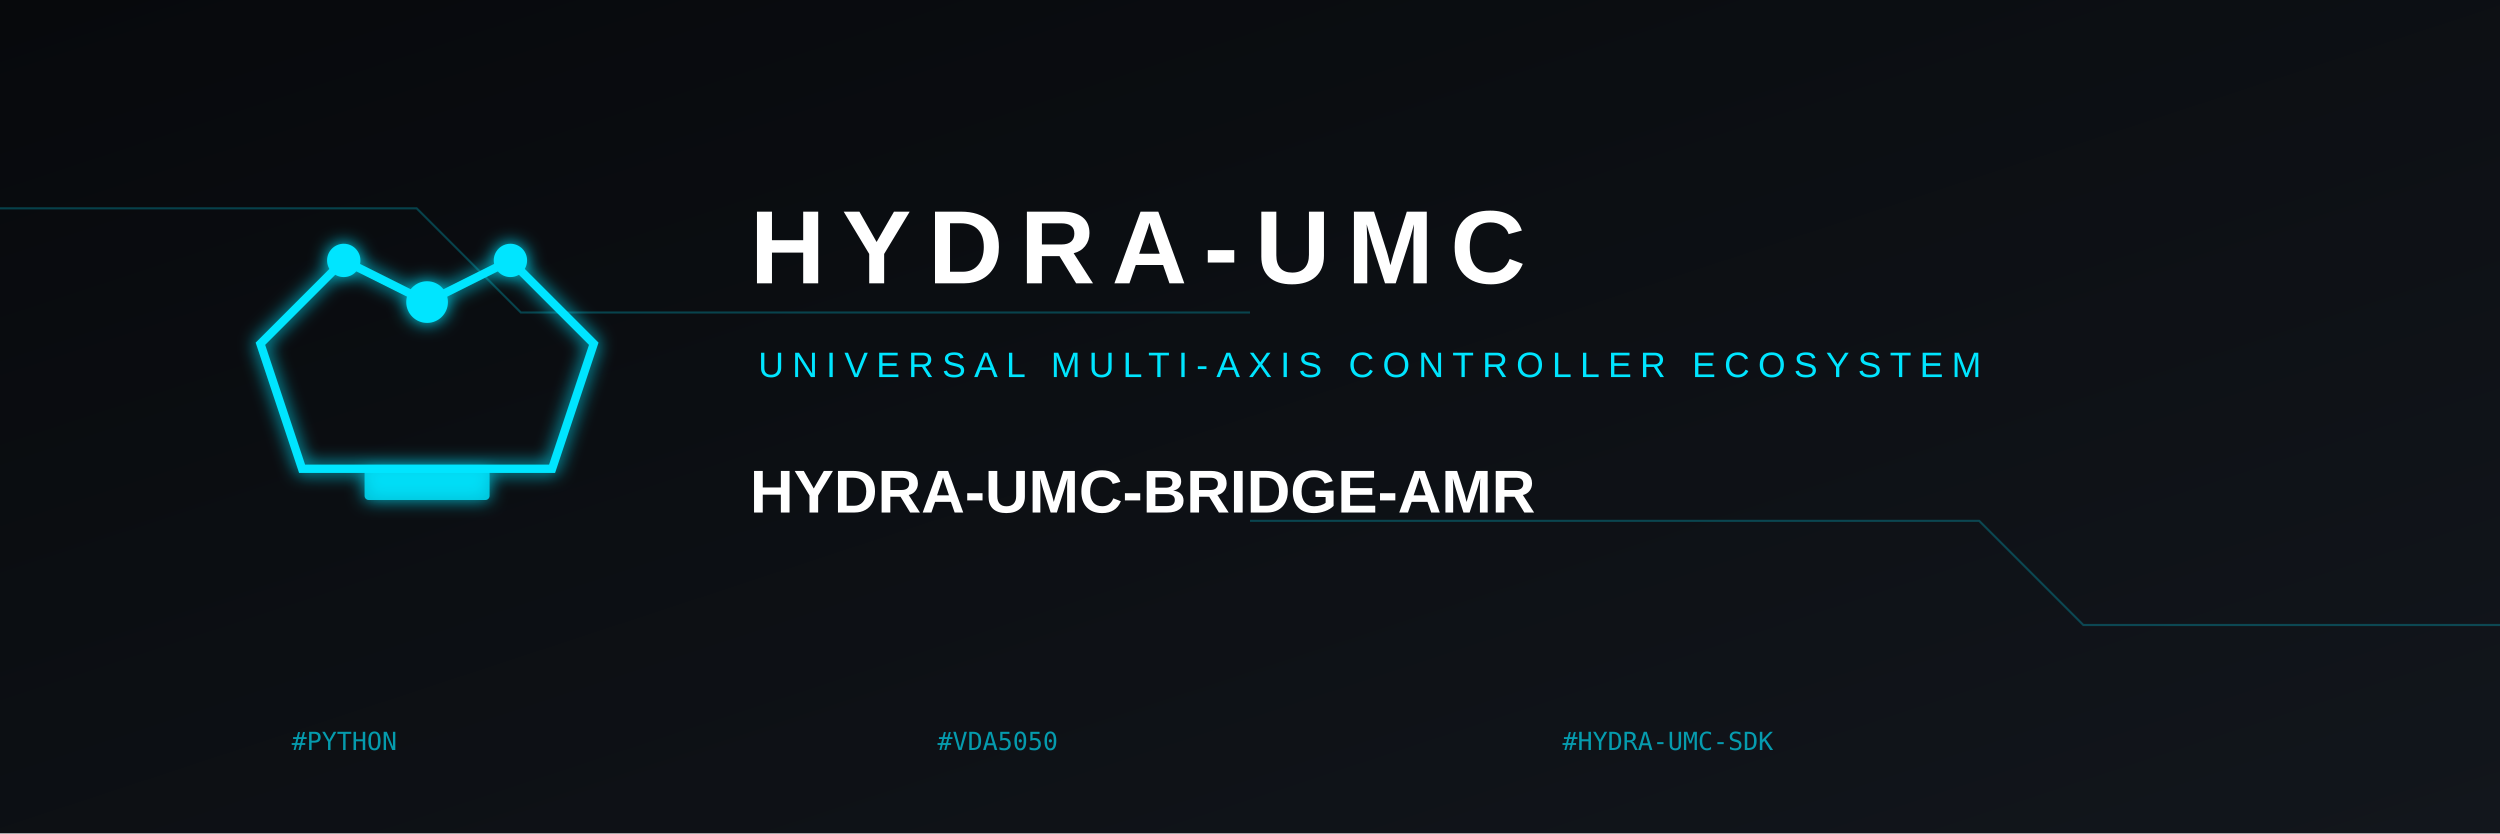
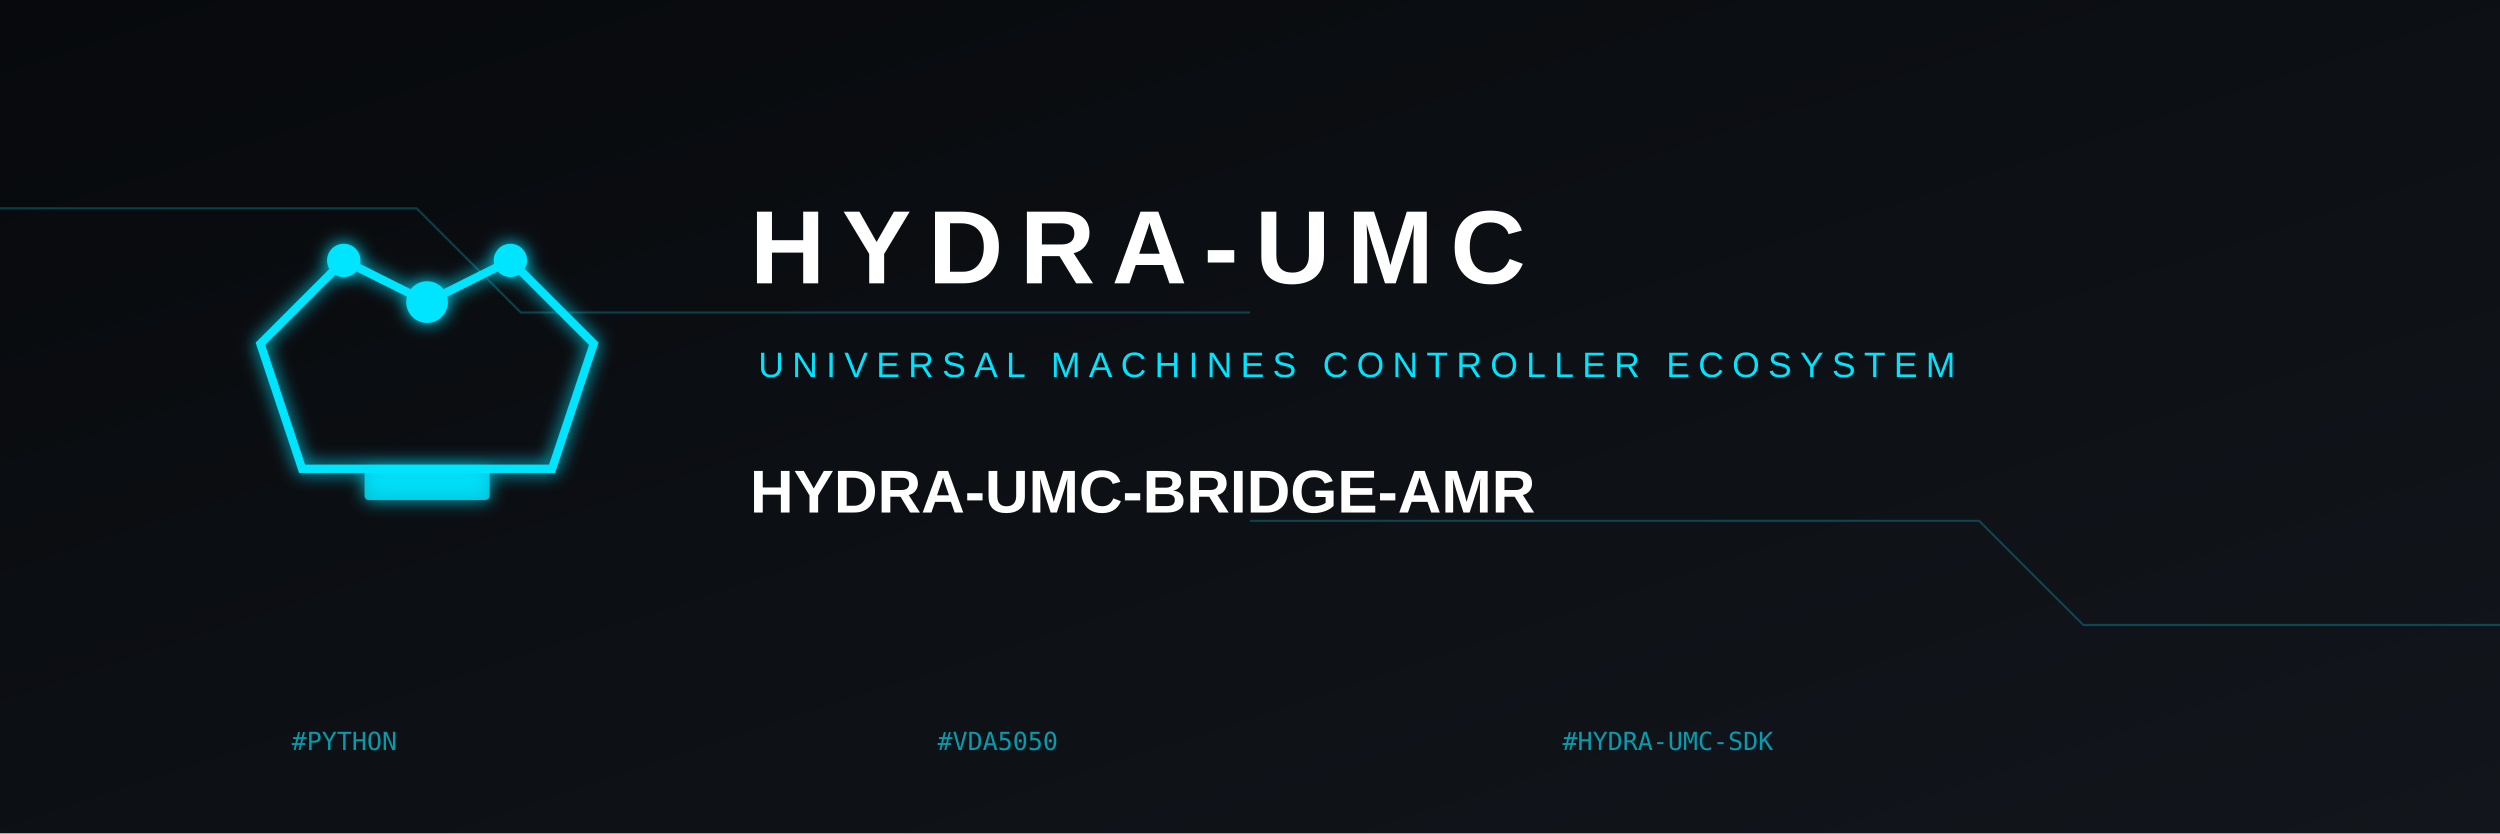
<svg xmlns="http://www.w3.org/2000/svg" viewBox="0 0 1200 400" role="img" aria-labelledby="title desc">
  <defs>
    <linearGradient id="bg" x1="0%" y1="0%" x2="100%" y2="100%">
      <stop stop-color="#07090C" />
      <stop offset="1" stop-color="#12161C" />
    </linearGradient>
    <filter id="g">
      <feGaussianBlur stdDeviation="4" result="b" />
      <feMerge>
        <feMergeNode in="b" />
        <feMergeNode in="SourceGraphic" />
      </feMerge>
    </filter>
  </defs>
  <rect width="1200" height="400" fill="url(#bg)" />
  <g fill="none" stroke="#00E5FF" stroke-width="1" opacity=".25">
    <path d="M0 100H200L250 150H600" />
    <path d="M1200 300H1000L950 250H600" />
  </g>
  <g transform="translate(205 185)" filter="url(#g)">
    <path d="M-60,40 -80,-20 -40,-60 0,-40 40,-60 80,-20 60,40Z" fill="none" stroke="#00E5FF" stroke-width="4" />
    <circle cy="-40" r="10" fill="#00E5FF" />
    <circle cx="-40" cy="-60" r="8" fill="#00E5FF" />
    <circle cx="40" cy="-60" r="8" fill="#00E5FF" />
    <rect x="-30" y="40" width="60" height="15" rx="2" fill="#00E5FF" opacity=".8" />
  </g>
  <text x="360" y="136" font-family="Arial,sans-serif" font-size="50" font-weight="bold" fill="#FFF" letter-spacing="8">HYDRA-UMC</text>
-   <text x="364" y="181" font-family="Arial,sans-serif" font-size="17" fill="#00E5FF" letter-spacing="4">UNIVERSAL MULTI-AXIS CONTROLLER ECOSYSTEM</text>
+   <text x="364" y="181" font-family="Arial,sans-serif" font-size="17" fill="#00E5FF" letter-spacing="4">UNIVERSAL MACHINES CONTROLLER ECOSYSTEM</text>
  <text x="360" y="246" font-family="Arial,sans-serif" font-size="29" font-weight="bold" fill="#FFF">HYDRA-UMC-BRIDGE-AMR</text>
  <g font-family="monospace" font-size="12" fill="#00E5FF" opacity=".65">
    <text x="140" y="360">#PYTHON</text>
    <text x="450" y="360">#VDA5050</text>
    <text x="750" y="360">#HYDRA-UMC-SDK</text>
  </g>
</svg>
